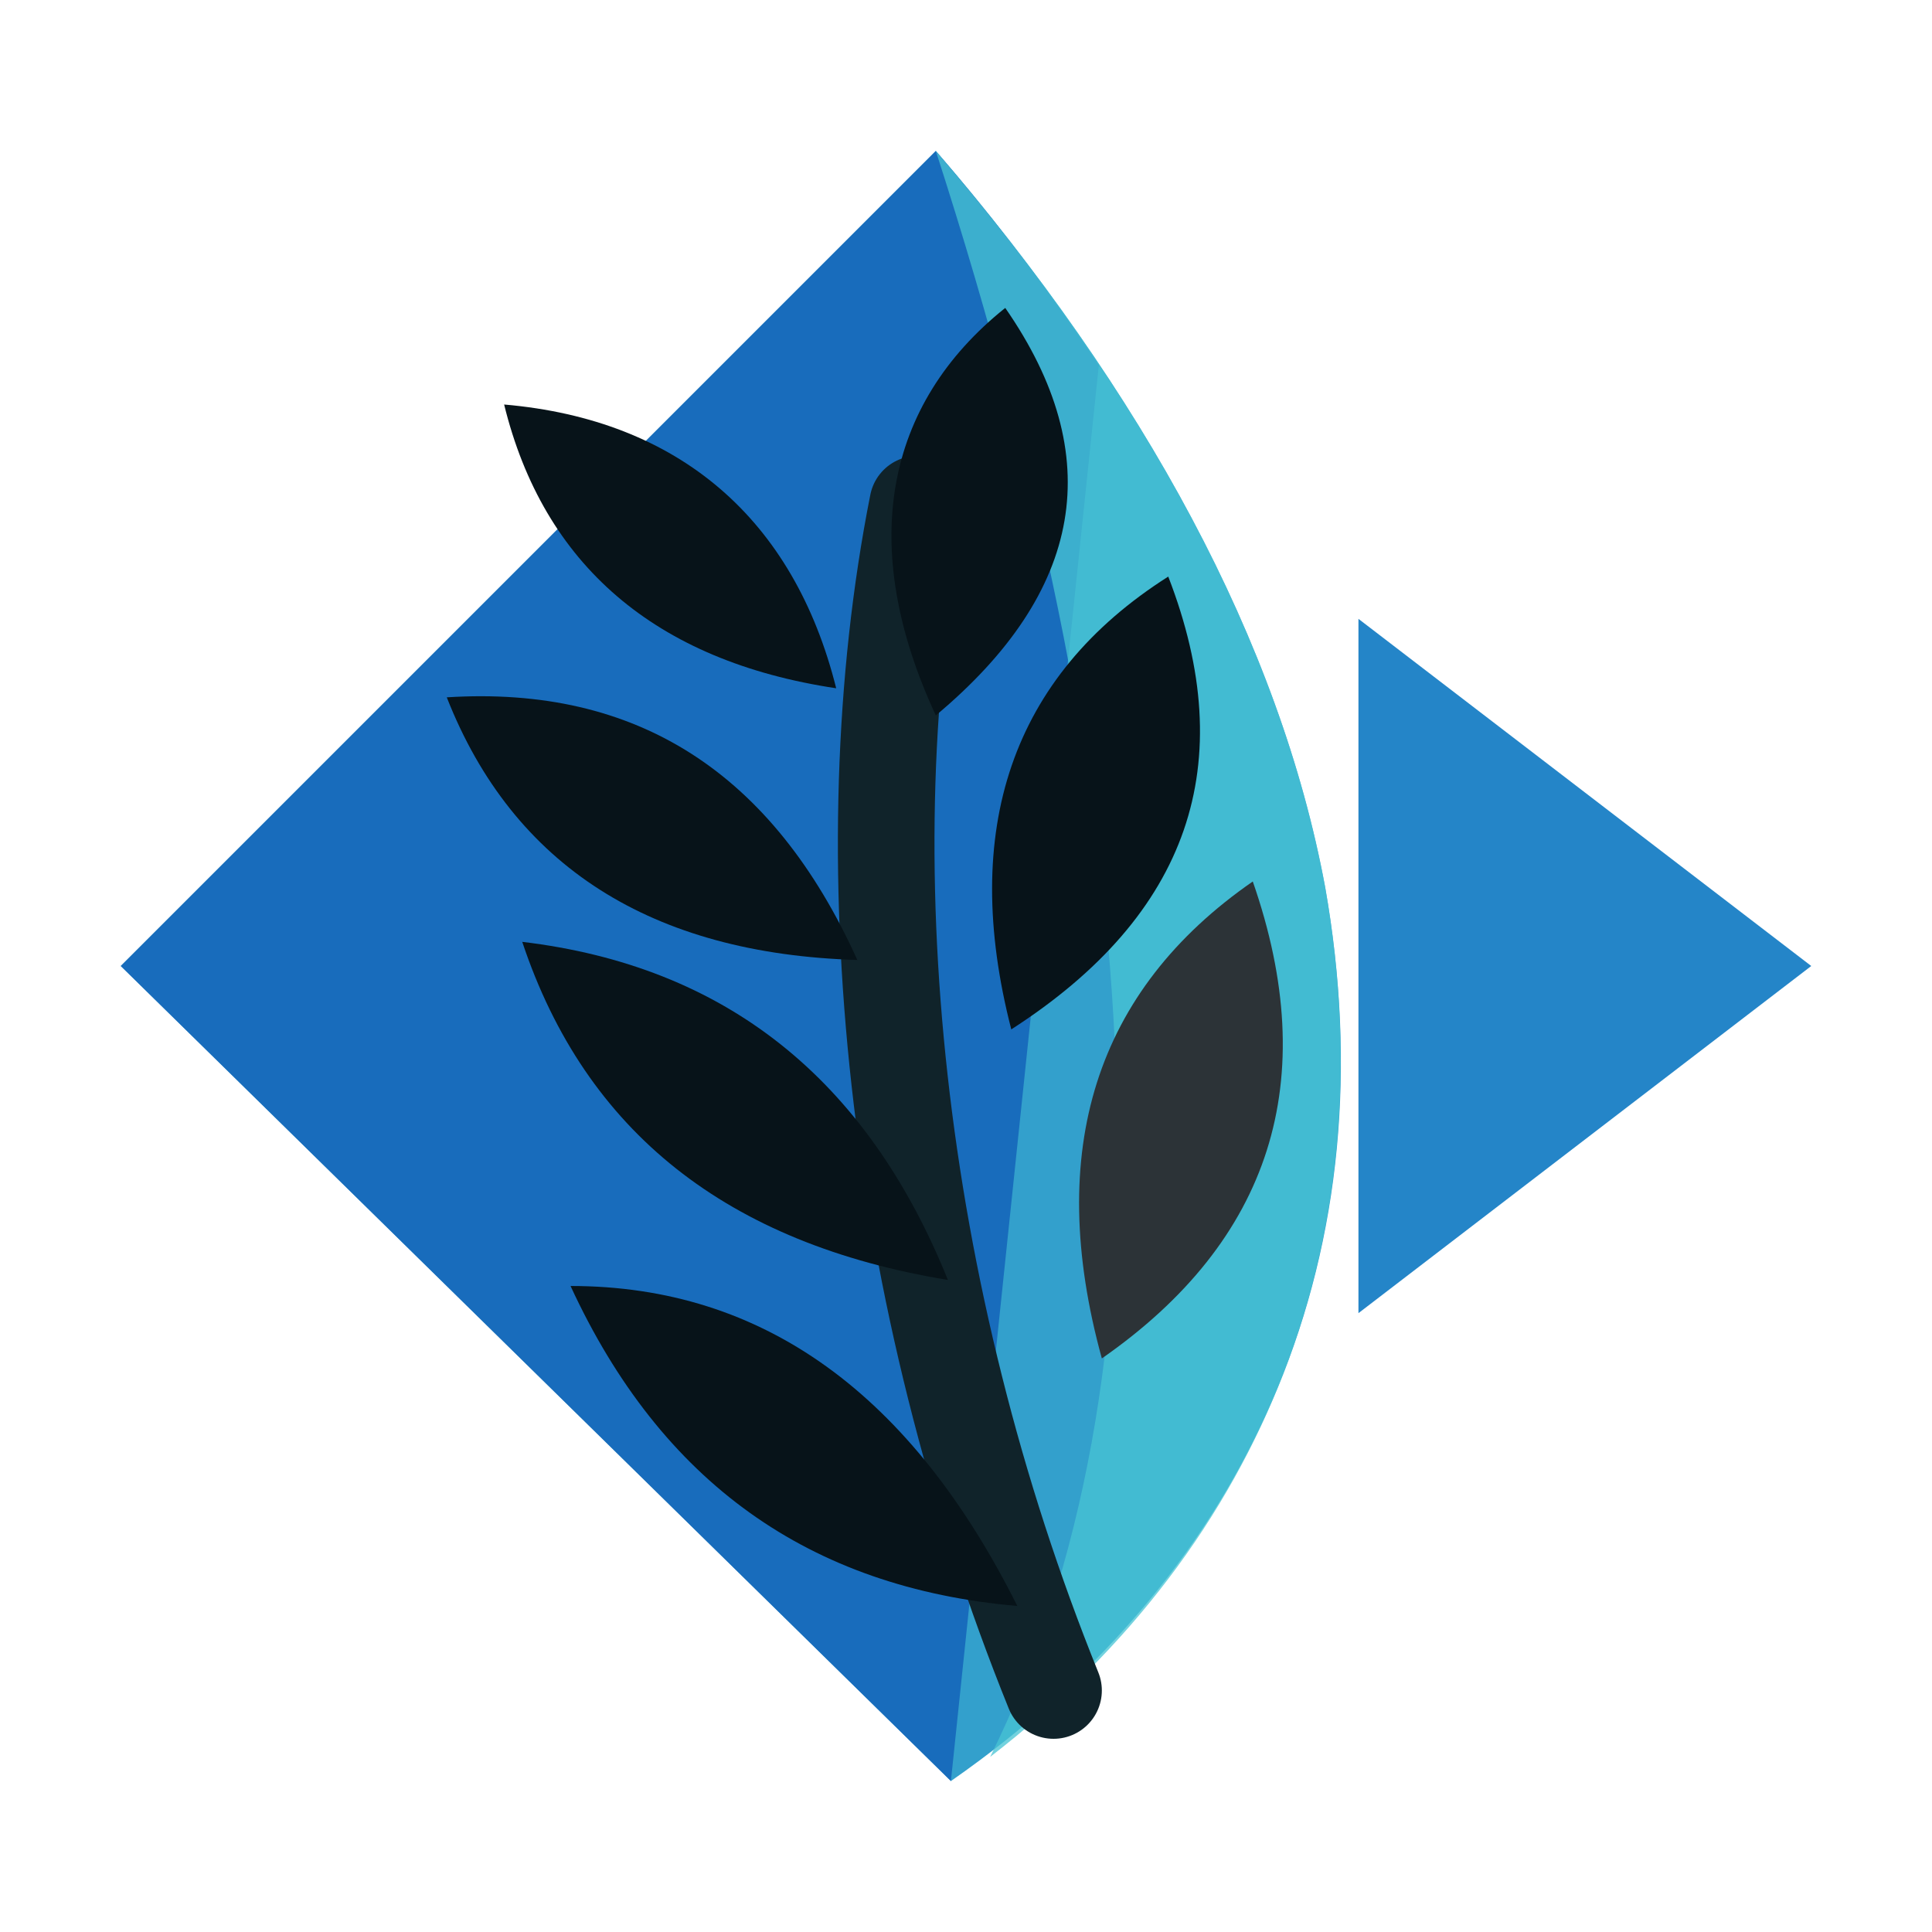
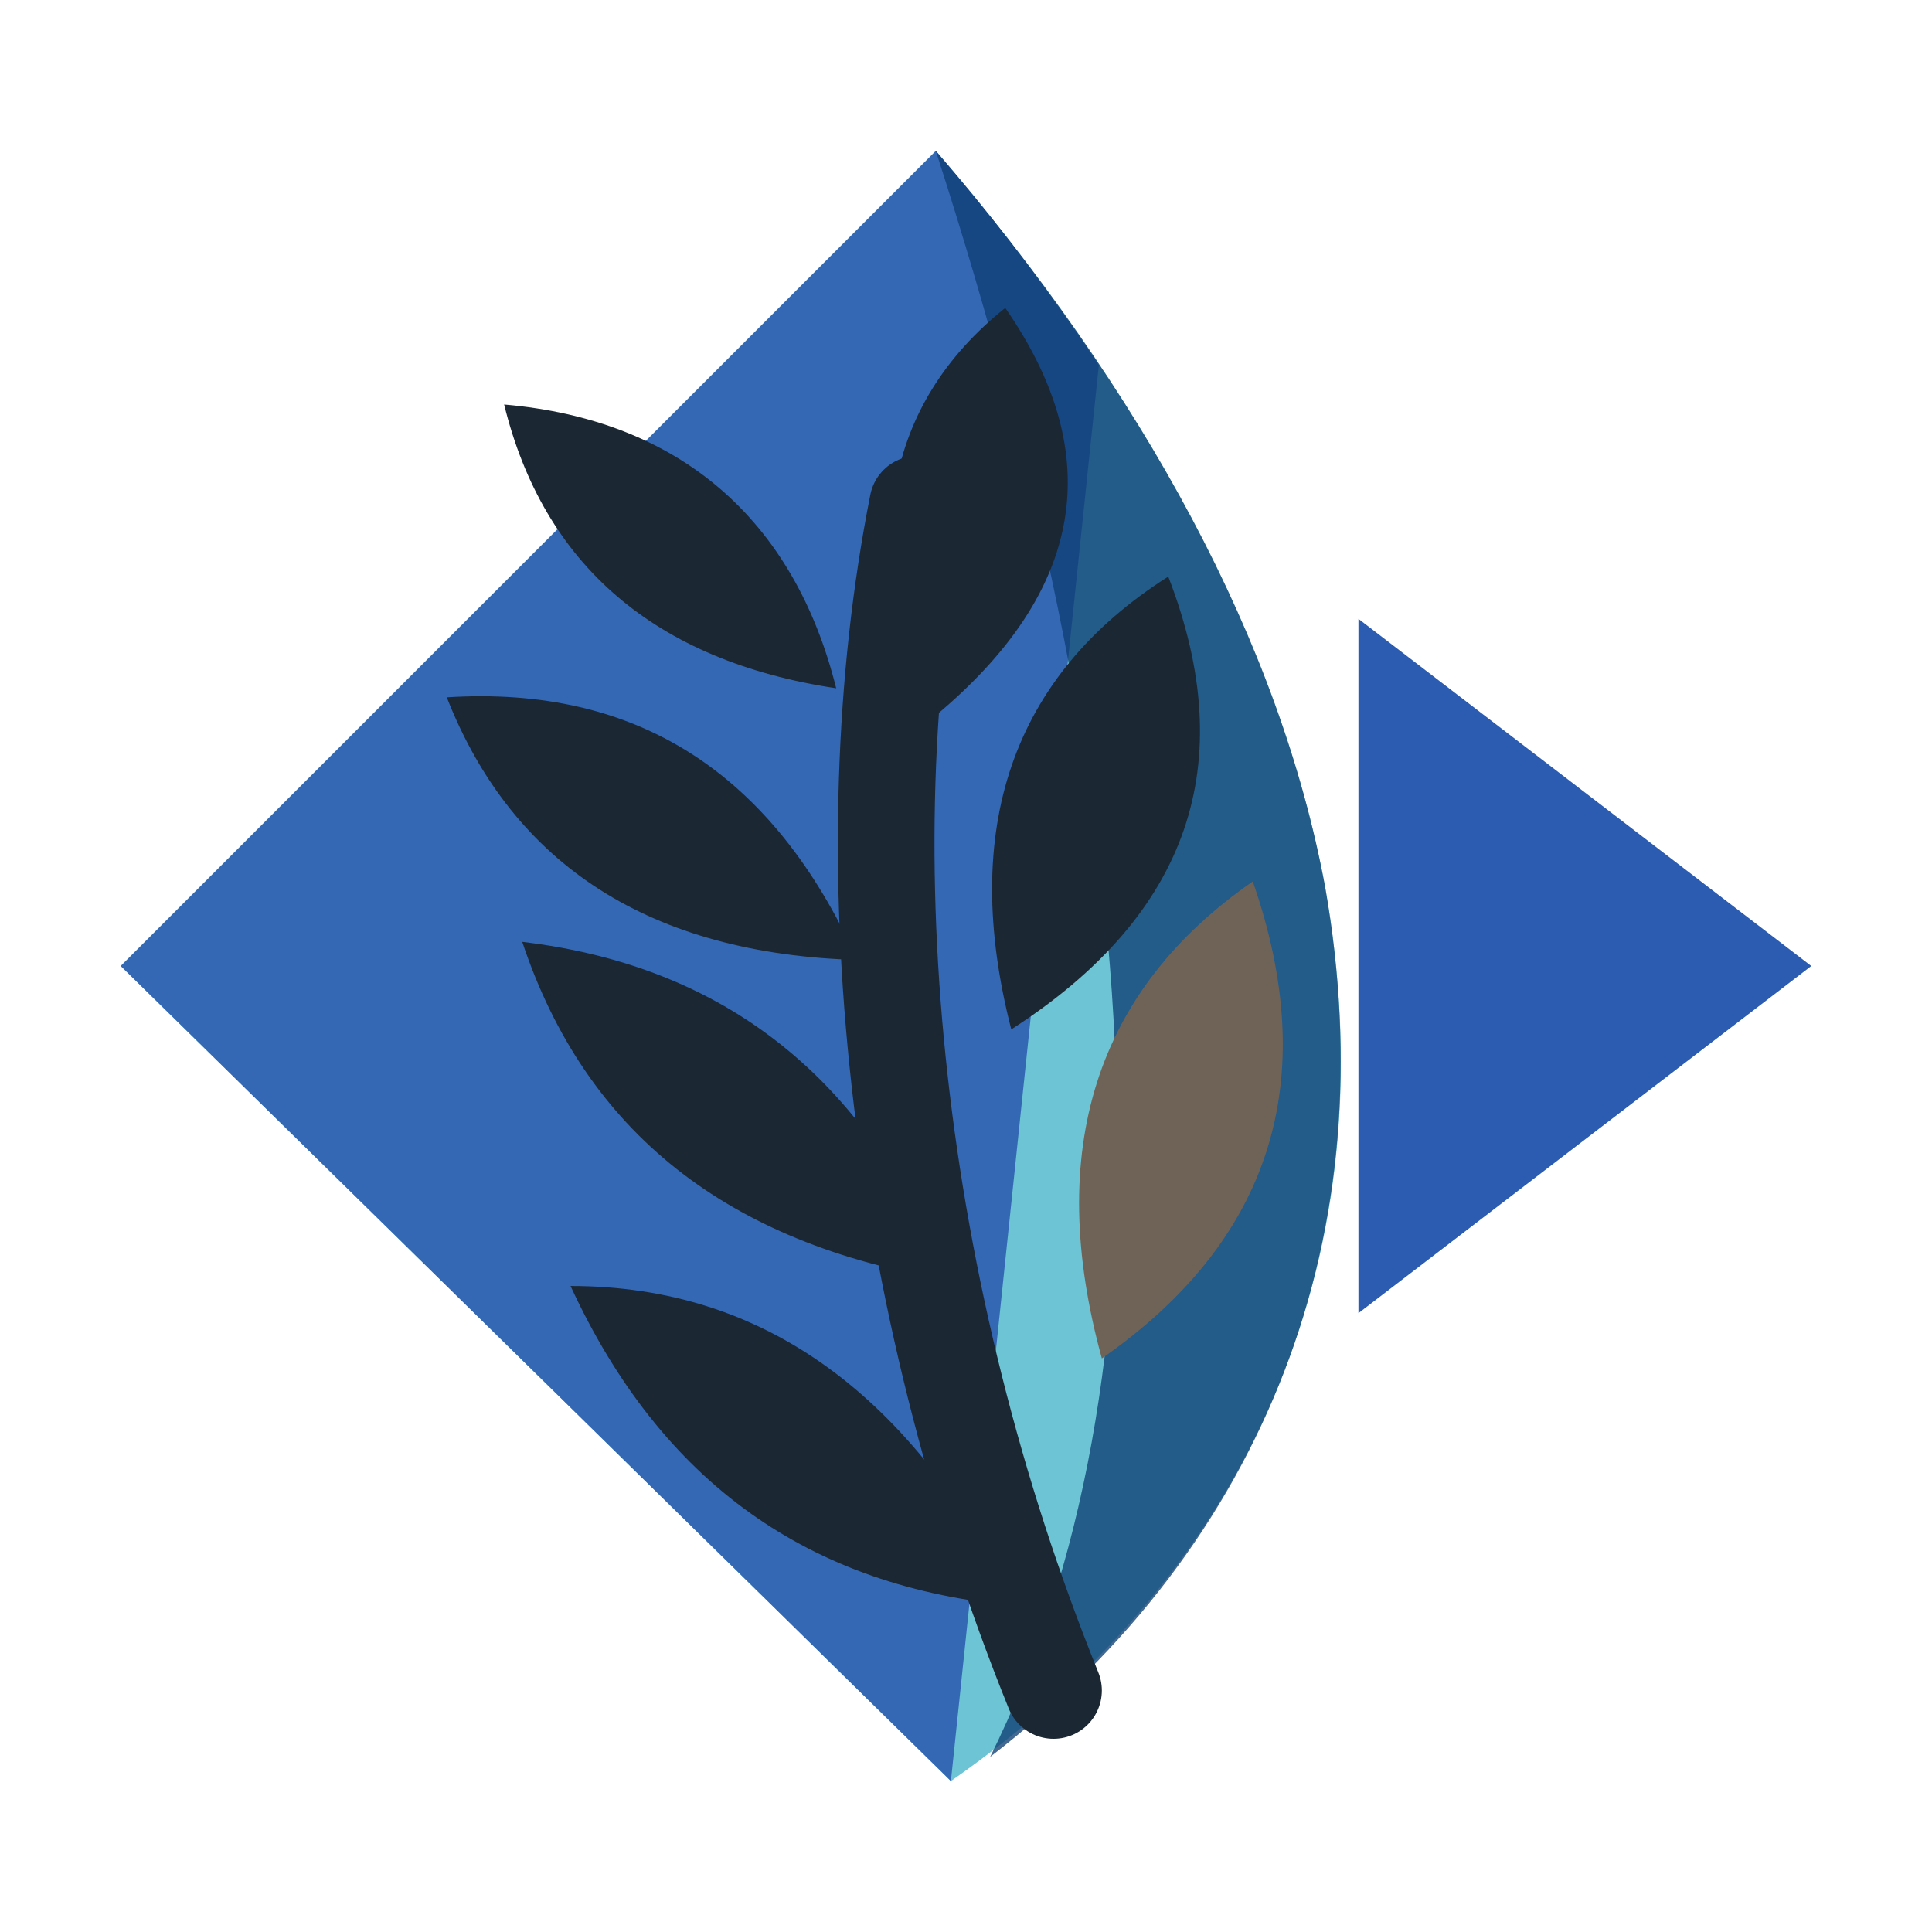
<svg xmlns="http://www.w3.org/2000/svg" viewBox="0 0 64 64" role="img" aria-label="Capital Oral Surgery">
-   <path d="M4 32 31 5c6.9 8 11.4 16.3 12.9 24.4 2.1 11.9-2.2 22.5-12.4 29.6L4 32Z" fill="#33a0cc" />
-   <path d="M4 32 31 5c2 2.3 3.8 4.7 5.4 7.1L31.5 59 4 32Z" fill="#115db7" opacity=".78" />
-   <path d="M31 5c6.9 8 11.4 16.3 12.9 24.4 2 11.4-1.9 21.7-11.1 28.8 6.2-12.5 5.5-30.6-1.8-53.2Z" fill="#47c4d4" opacity=".76" />
-   <path d="M45 20.5 60 32 45 43.5Z" fill="#2485c8" />
-   <path d="M30.4 16.7c-2.3 11.6-.8 26.2 4.5 39.3" fill="none" stroke="#10232a" stroke-linecap="round" stroke-width="3.2" />
-   <path d="M27.7 22.8c-6-.9-9.7-4.1-11-9.4 5.8.5 9.6 3.8 11 9.4Z" fill="#071319" />
-   <path d="M31 23.7c4.9-4.1 5.7-8.6 2.3-13.5-4 3.2-4.9 7.9-2.3 13.5Z" fill="#071319" />
-   <path d="M28.4 31.8c-6.8-.2-11.4-3.1-13.6-8.7 6.3-.4 10.8 2.5 13.6 8.7Z" fill="#071319" />
-   <path d="M33.5 34.1c5.9-3.8 7.6-8.8 5.2-15-5.2 3.3-6.9 8.4-5.2 15Z" fill="#071319" />
-   <path d="M31.4 42.4c-7.3-1.2-12-4.9-14.1-11.2 6.7.8 11.4 4.5 14.1 11.2Z" fill="#071319" />
-   <path d="M36.5 45c5.6-3.9 7.3-9.2 5-15.8-5.2 3.6-6.9 8.9-5 15.8Z" fill="#2c3337" />
-   <path d="M33.7 53.2c-6.9-.6-11.8-4.1-14.8-10.6 6.4 0 11.3 3.6 14.8 10.6Z" fill="#071319" />
+   <path d="M4 32 31 5c6.9 8 11.4 16.3 12.9 24.4 2.1 11.9-2.2 22.5-12.4 29.6L4 32Z" fill="#6dc4d5" />
+   <path d="M4 32 31 5c2 2.3 3.8 4.7 5.4 7.1L31.5 59 4 32Z" fill="#2c5cb1" opacity=".88" />
+   <path d="M31 5c6.9 8 11.4 16.3 12.9 24.4 2 11.4-1.9 21.7-11.1 28.8 6.2-12.5 5.5-30.6-1.8-53.2Z" fill="#0e3e73" opacity=".78" />
+   <path d="M45 20.5 60 32 45 43.5Z" fill="#2c5cb1" />
+   <path d="M30.4 16.7c-2.3 11.6-.8 26.2 4.5 39.3" fill="none" stroke="#1b2733" stroke-linecap="round" stroke-width="3.2" />
+   <path d="M27.7 22.8c-6-.9-9.7-4.1-11-9.4 5.8.5 9.6 3.8 11 9.4Z" fill="#1b2733" />
+   <path d="M31 23.7c4.9-4.1 5.7-8.6 2.3-13.5-4 3.2-4.9 7.9-2.3 13.5Z" fill="#1b2733" />
+   <path d="M28.4 31.8c-6.8-.2-11.4-3.1-13.6-8.7 6.3-.4 10.8 2.5 13.6 8.7Z" fill="#1b2733" />
+   <path d="M33.5 34.1c5.9-3.8 7.6-8.8 5.2-15-5.2 3.3-6.9 8.4-5.2 15Z" fill="#1b2733" />
+   <path d="M31.4 42.4c-7.3-1.2-12-4.9-14.1-11.2 6.7.8 11.4 4.5 14.1 11.2Z" fill="#1b2733" />
+   <path d="M36.5 45c5.6-3.9 7.3-9.2 5-15.8-5.2 3.6-6.9 8.9-5 15.8Z" fill="#6f6357" />
+   <path d="M33.7 53.2c-6.9-.6-11.8-4.1-14.8-10.6 6.4 0 11.3 3.6 14.8 10.6Z" fill="#1b2733" />
</svg>
